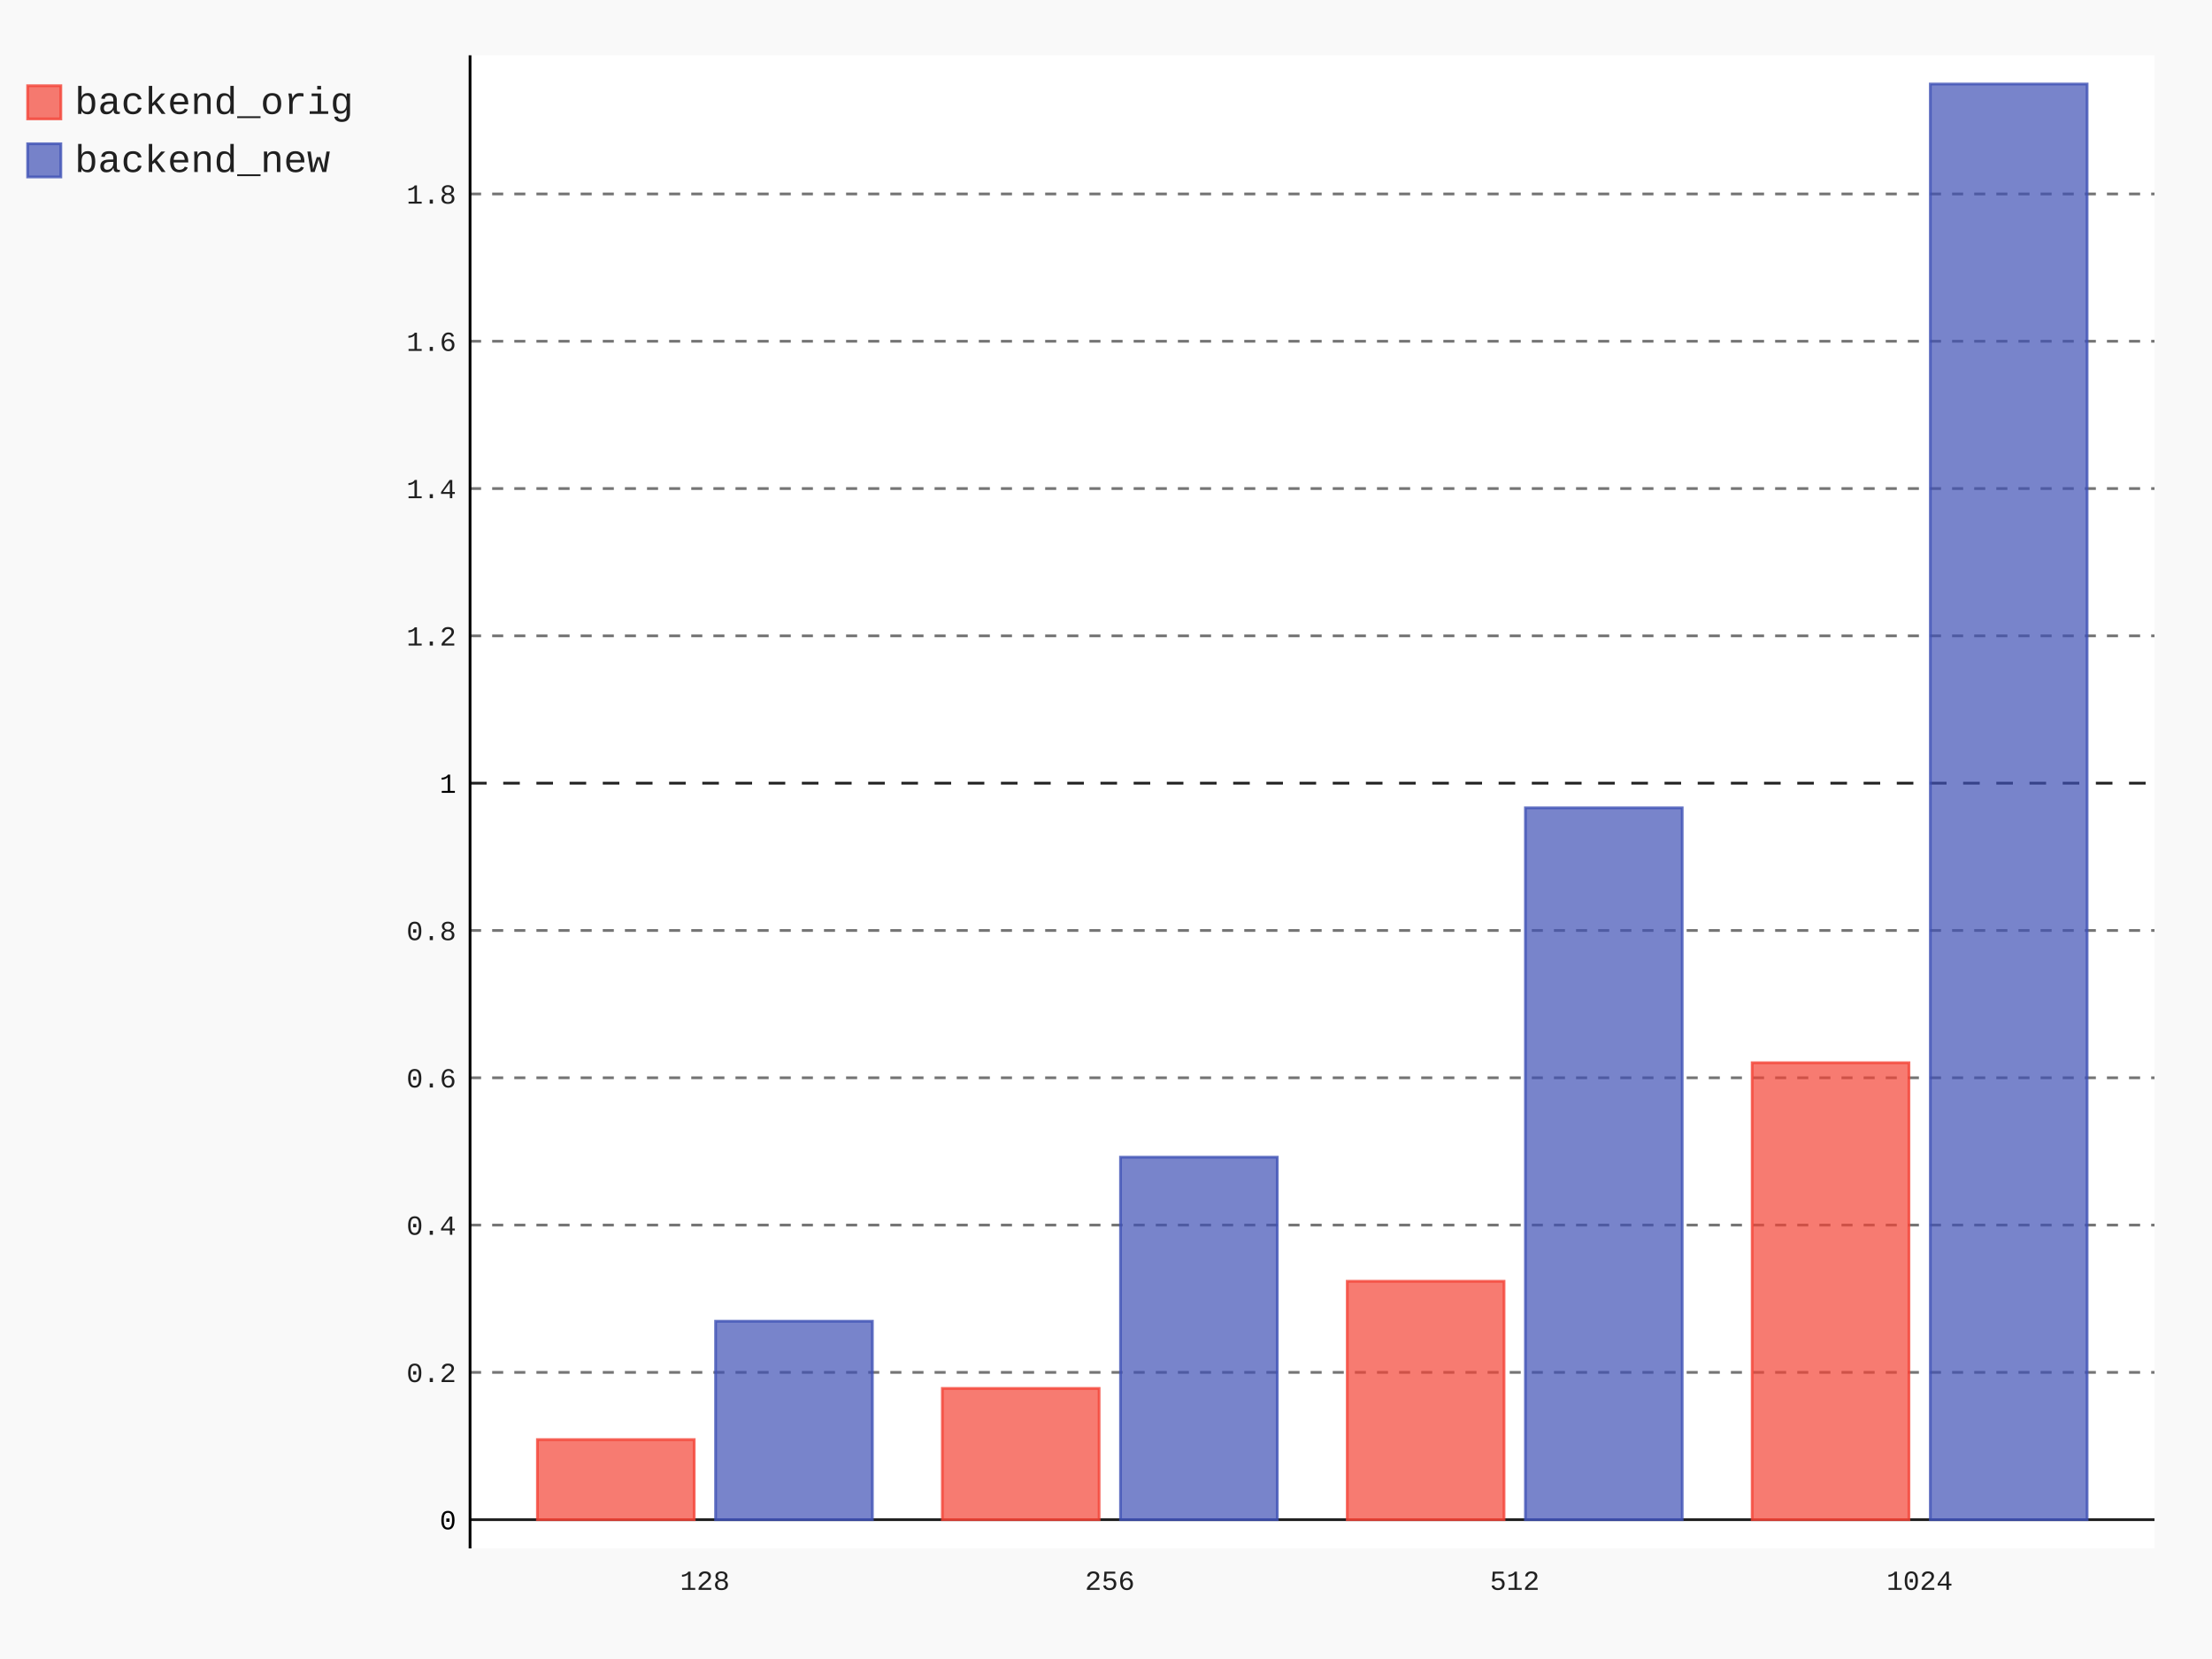
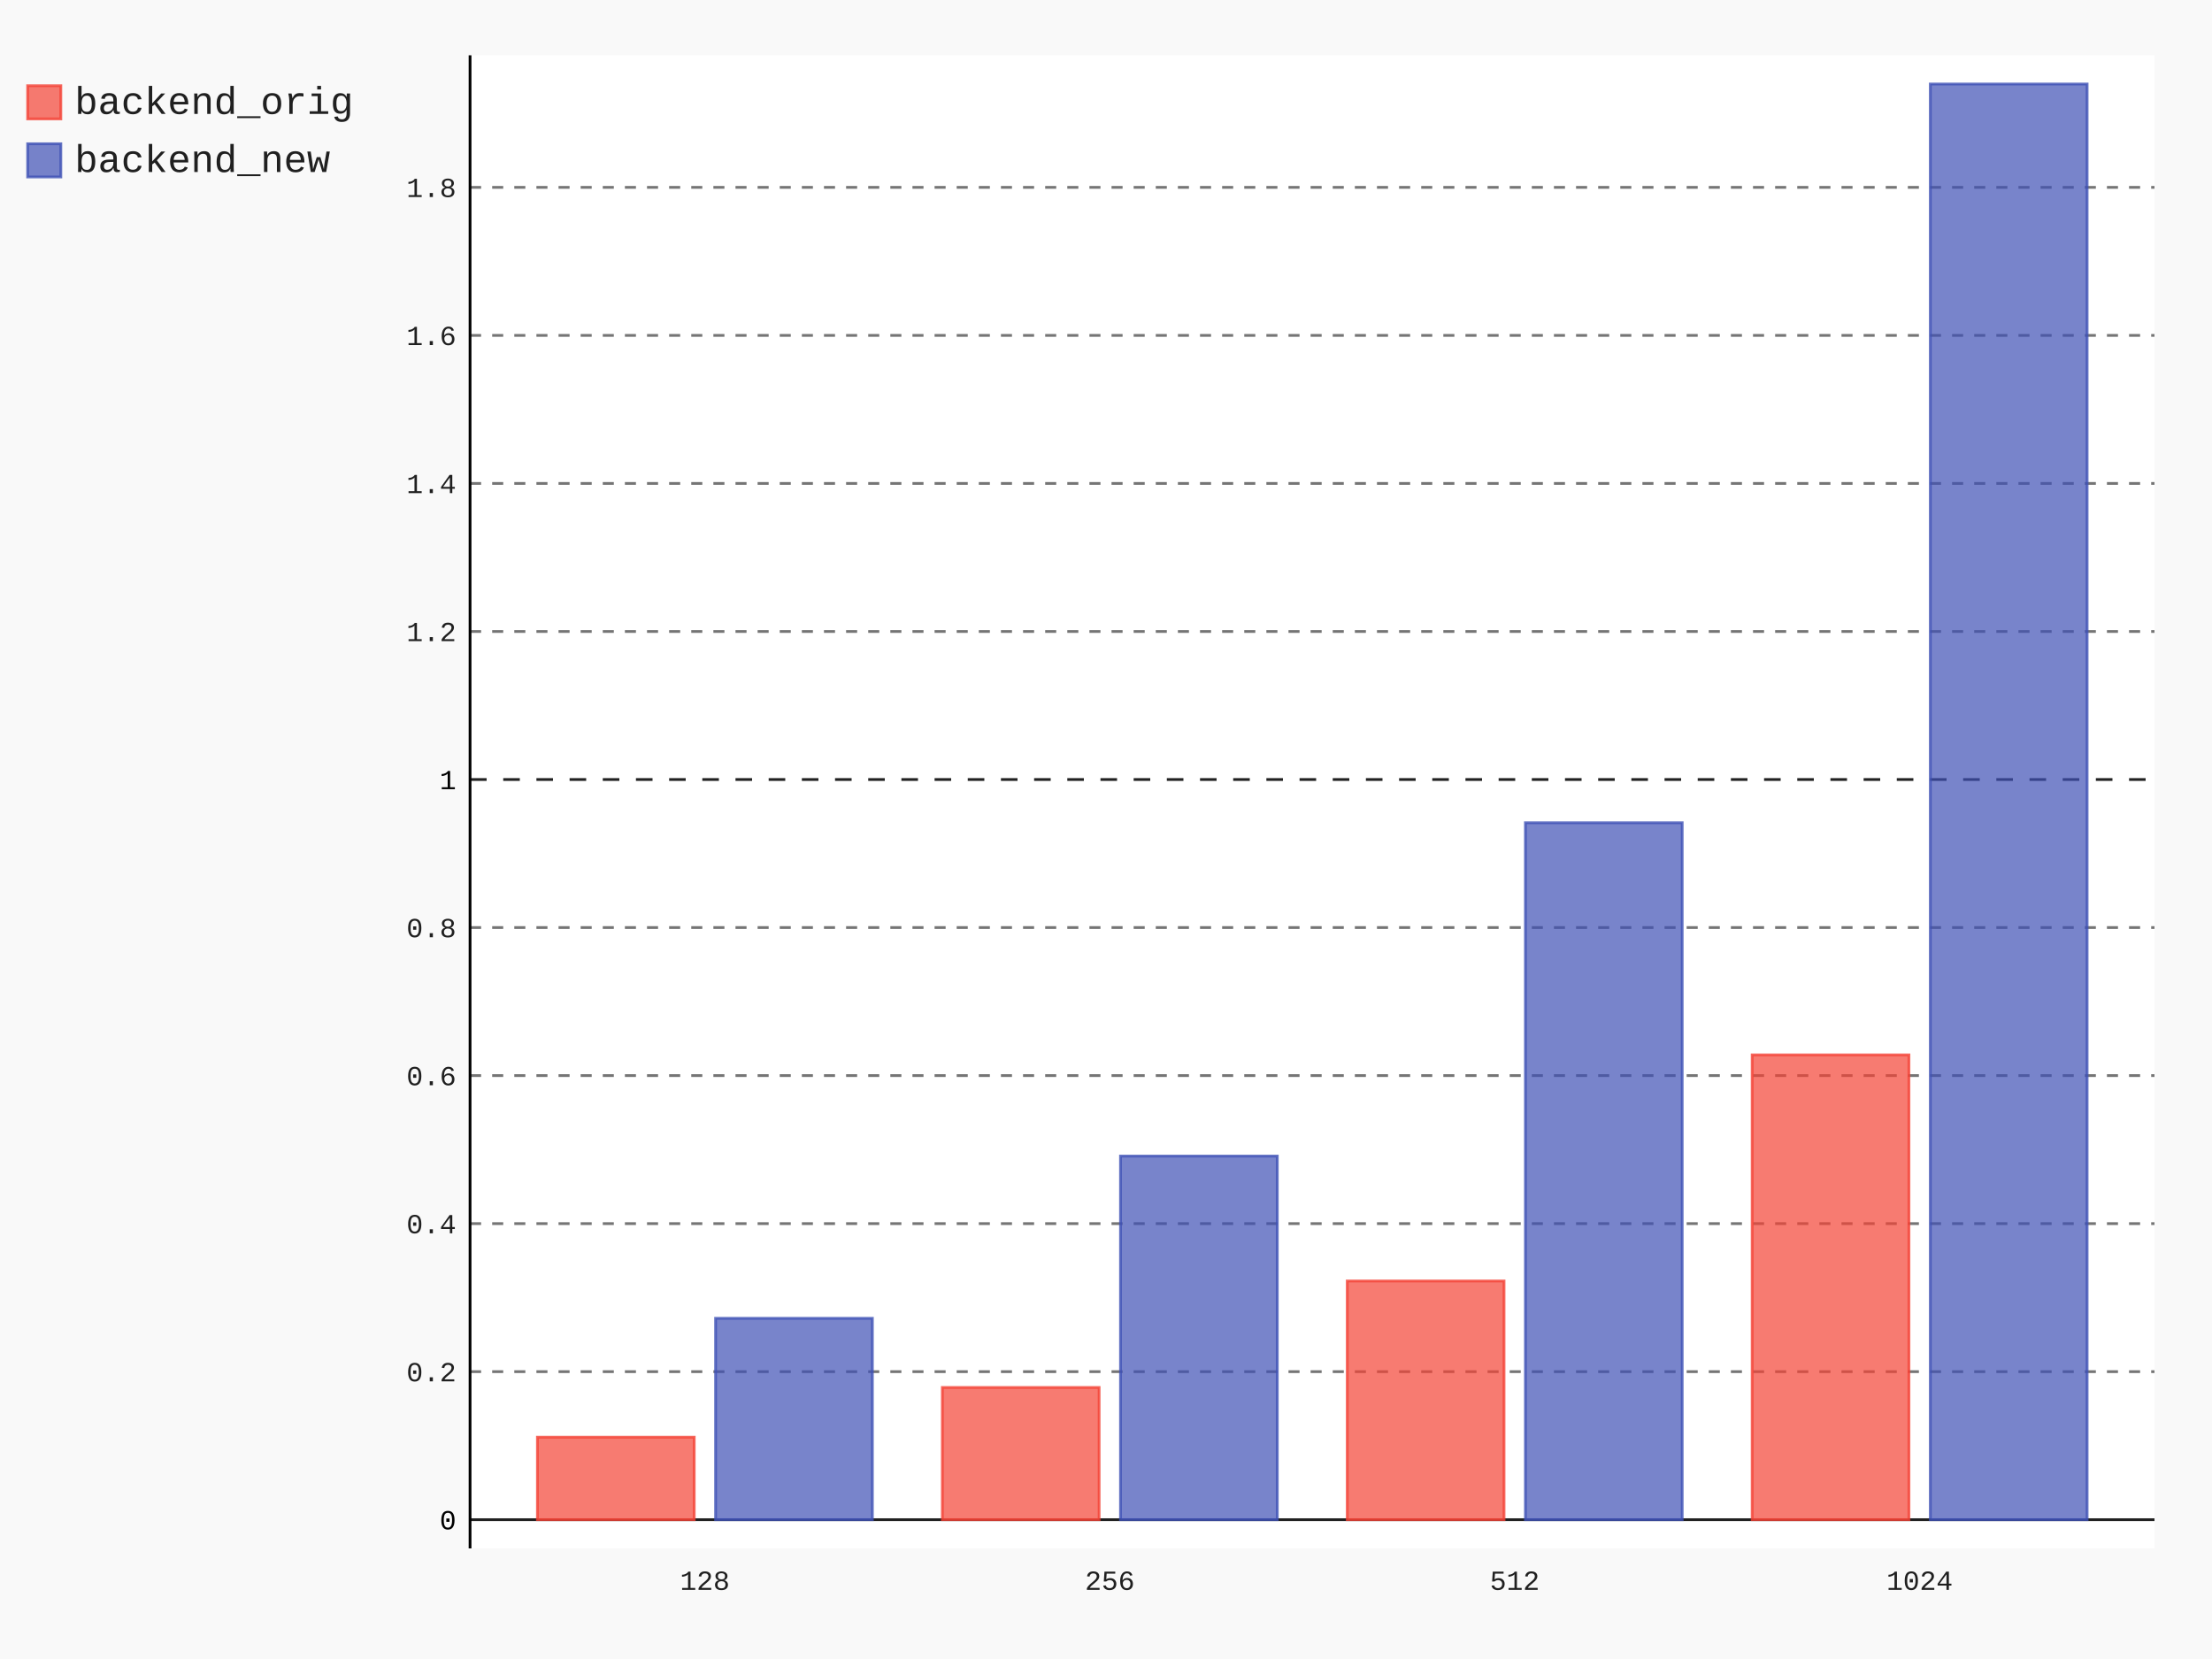
- <svg xmlns="http://www.w3.org/2000/svg" id="chart-50d191cf-76f1-4f8d-883f-01c76ba3672d" class="pygal-chart" viewBox="0 0 800 600">
+ <svg xmlns="http://www.w3.org/2000/svg" id="chart-e230ff25-48ed-47a6-ae8f-1ee34f0f0f22" class="pygal-chart" viewBox="0 0 800 600">
  <defs>
-     <style type="text/css">#chart-50d191cf-76f1-4f8d-883f-01c76ba3672d{-webkit-user-select:none;-webkit-font-smoothing:antialiased;font-family:Consolas,"Liberation Mono",Menlo,Courier,monospace}#chart-50d191cf-76f1-4f8d-883f-01c76ba3672d .title{font-family:Consolas,"Liberation Mono",Menlo,Courier,monospace;font-size:16px}#chart-50d191cf-76f1-4f8d-883f-01c76ba3672d .legends .legend text{font-family:Consolas,"Liberation Mono",Menlo,Courier,monospace;font-size:14px}#chart-50d191cf-76f1-4f8d-883f-01c76ba3672d .axis text{font-family:Consolas,"Liberation Mono",Menlo,Courier,monospace;font-size:10px}#chart-50d191cf-76f1-4f8d-883f-01c76ba3672d .axis text.major{font-family:Consolas,"Liberation Mono",Menlo,Courier,monospace;font-size:10px}#chart-50d191cf-76f1-4f8d-883f-01c76ba3672d .text-overlay text.value{font-family:Consolas,"Liberation Mono",Menlo,Courier,monospace;font-size:16px}#chart-50d191cf-76f1-4f8d-883f-01c76ba3672d .text-overlay text.label{font-family:Consolas,"Liberation Mono",Menlo,Courier,monospace;font-size:10px}#chart-50d191cf-76f1-4f8d-883f-01c76ba3672d .tooltip{font-family:Consolas,"Liberation Mono",Menlo,Courier,monospace;font-size:14px}#chart-50d191cf-76f1-4f8d-883f-01c76ba3672d text.no_data{font-family:Consolas,"Liberation Mono",Menlo,Courier,monospace;font-size:64px}
- #chart-50d191cf-76f1-4f8d-883f-01c76ba3672d{background-color:rgba(249,249,249,1)}#chart-50d191cf-76f1-4f8d-883f-01c76ba3672d path,#chart-50d191cf-76f1-4f8d-883f-01c76ba3672d line,#chart-50d191cf-76f1-4f8d-883f-01c76ba3672d rect,#chart-50d191cf-76f1-4f8d-883f-01c76ba3672d circle{-webkit-transition:150ms;-moz-transition:150ms;transition:150ms}#chart-50d191cf-76f1-4f8d-883f-01c76ba3672d .graph &gt; .background{fill:rgba(249,249,249,1)}#chart-50d191cf-76f1-4f8d-883f-01c76ba3672d .plot &gt; .background{fill:rgba(255,255,255,1)}#chart-50d191cf-76f1-4f8d-883f-01c76ba3672d .graph{fill:rgba(0,0,0,.87)}#chart-50d191cf-76f1-4f8d-883f-01c76ba3672d text.no_data{fill:rgba(0,0,0,1)}#chart-50d191cf-76f1-4f8d-883f-01c76ba3672d .title{fill:rgba(0,0,0,1)}#chart-50d191cf-76f1-4f8d-883f-01c76ba3672d .legends .legend text{fill:rgba(0,0,0,.87)}#chart-50d191cf-76f1-4f8d-883f-01c76ba3672d .legends .legend:hover text{fill:rgba(0,0,0,1)}#chart-50d191cf-76f1-4f8d-883f-01c76ba3672d .axis .line{stroke:rgba(0,0,0,1)}#chart-50d191cf-76f1-4f8d-883f-01c76ba3672d .axis .guide.line{stroke:rgba(0,0,0,.54)}#chart-50d191cf-76f1-4f8d-883f-01c76ba3672d .axis .major.line{stroke:rgba(0,0,0,.87)}#chart-50d191cf-76f1-4f8d-883f-01c76ba3672d .axis text.major{fill:rgba(0,0,0,1)}#chart-50d191cf-76f1-4f8d-883f-01c76ba3672d .axis.y .guides:hover .guide.line,#chart-50d191cf-76f1-4f8d-883f-01c76ba3672d .line-graph .axis.x .guides:hover .guide.line,#chart-50d191cf-76f1-4f8d-883f-01c76ba3672d .stackedline-graph .axis.x .guides:hover .guide.line,#chart-50d191cf-76f1-4f8d-883f-01c76ba3672d .xy-graph .axis.x .guides:hover .guide.line{stroke:rgba(0,0,0,1)}#chart-50d191cf-76f1-4f8d-883f-01c76ba3672d .axis .guides:hover text{fill:rgba(0,0,0,1)}#chart-50d191cf-76f1-4f8d-883f-01c76ba3672d .reactive{fill-opacity:.7;stroke-opacity:.8}#chart-50d191cf-76f1-4f8d-883f-01c76ba3672d .ci{stroke:rgba(0,0,0,.87)}#chart-50d191cf-76f1-4f8d-883f-01c76ba3672d .reactive.active,#chart-50d191cf-76f1-4f8d-883f-01c76ba3672d .active .reactive{fill-opacity:.8;stroke-opacity:.9;stroke-width:4}#chart-50d191cf-76f1-4f8d-883f-01c76ba3672d .ci .reactive.active{stroke-width:1.5}#chart-50d191cf-76f1-4f8d-883f-01c76ba3672d .series text{fill:rgba(0,0,0,1)}#chart-50d191cf-76f1-4f8d-883f-01c76ba3672d .tooltip rect{fill:rgba(255,255,255,1);stroke:rgba(0,0,0,1);-webkit-transition:opacity 150ms;-moz-transition:opacity 150ms;transition:opacity 150ms}#chart-50d191cf-76f1-4f8d-883f-01c76ba3672d .tooltip .label{fill:rgba(0,0,0,.87)}#chart-50d191cf-76f1-4f8d-883f-01c76ba3672d .tooltip .label{fill:rgba(0,0,0,.87)}#chart-50d191cf-76f1-4f8d-883f-01c76ba3672d .tooltip .legend{font-size:.8em;fill:rgba(0,0,0,.54)}#chart-50d191cf-76f1-4f8d-883f-01c76ba3672d .tooltip .x_label{font-size:.6em;fill:rgba(0,0,0,1)}#chart-50d191cf-76f1-4f8d-883f-01c76ba3672d .tooltip .xlink{font-size:.5em;text-decoration:underline}#chart-50d191cf-76f1-4f8d-883f-01c76ba3672d .tooltip .value{font-size:1.5em}#chart-50d191cf-76f1-4f8d-883f-01c76ba3672d .bound{font-size:.5em}#chart-50d191cf-76f1-4f8d-883f-01c76ba3672d .max-value{font-size:.75em;fill:rgba(0,0,0,.54)}#chart-50d191cf-76f1-4f8d-883f-01c76ba3672d .map-element{fill:rgba(255,255,255,1);stroke:rgba(0,0,0,.54) !important}#chart-50d191cf-76f1-4f8d-883f-01c76ba3672d .map-element .reactive{fill-opacity:inherit;stroke-opacity:inherit}#chart-50d191cf-76f1-4f8d-883f-01c76ba3672d .color-0,#chart-50d191cf-76f1-4f8d-883f-01c76ba3672d .color-0 a:visited{stroke:#F44336;fill:#F44336}#chart-50d191cf-76f1-4f8d-883f-01c76ba3672d .color-1,#chart-50d191cf-76f1-4f8d-883f-01c76ba3672d .color-1 a:visited{stroke:#3F51B5;fill:#3F51B5}#chart-50d191cf-76f1-4f8d-883f-01c76ba3672d .text-overlay .color-0 text{fill:black}#chart-50d191cf-76f1-4f8d-883f-01c76ba3672d .text-overlay .color-1 text{fill:black}
- #chart-50d191cf-76f1-4f8d-883f-01c76ba3672d text.no_data{text-anchor:middle}#chart-50d191cf-76f1-4f8d-883f-01c76ba3672d .guide.line{fill:none}#chart-50d191cf-76f1-4f8d-883f-01c76ba3672d .centered{text-anchor:middle}#chart-50d191cf-76f1-4f8d-883f-01c76ba3672d .title{text-anchor:middle}#chart-50d191cf-76f1-4f8d-883f-01c76ba3672d .legends .legend text{fill-opacity:1}#chart-50d191cf-76f1-4f8d-883f-01c76ba3672d .axis.x text{text-anchor:middle}#chart-50d191cf-76f1-4f8d-883f-01c76ba3672d .axis.x:not(.web) text[transform]{text-anchor:start}#chart-50d191cf-76f1-4f8d-883f-01c76ba3672d .axis.x:not(.web) text[transform].backwards{text-anchor:end}#chart-50d191cf-76f1-4f8d-883f-01c76ba3672d .axis.y text{text-anchor:end}#chart-50d191cf-76f1-4f8d-883f-01c76ba3672d .axis.y text[transform].backwards{text-anchor:start}#chart-50d191cf-76f1-4f8d-883f-01c76ba3672d .axis.y2 text{text-anchor:start}#chart-50d191cf-76f1-4f8d-883f-01c76ba3672d .axis.y2 text[transform].backwards{text-anchor:end}#chart-50d191cf-76f1-4f8d-883f-01c76ba3672d .axis .guide.line{stroke-dasharray:4,4}#chart-50d191cf-76f1-4f8d-883f-01c76ba3672d .axis .major.guide.line{stroke-dasharray:6,6}#chart-50d191cf-76f1-4f8d-883f-01c76ba3672d .horizontal .axis.y .guide.line,#chart-50d191cf-76f1-4f8d-883f-01c76ba3672d .horizontal .axis.y2 .guide.line,#chart-50d191cf-76f1-4f8d-883f-01c76ba3672d .vertical .axis.x .guide.line{opacity:0}#chart-50d191cf-76f1-4f8d-883f-01c76ba3672d .horizontal .axis.always_show .guide.line,#chart-50d191cf-76f1-4f8d-883f-01c76ba3672d .vertical .axis.always_show .guide.line{opacity:1 !important}#chart-50d191cf-76f1-4f8d-883f-01c76ba3672d .axis.y .guides:hover .guide.line,#chart-50d191cf-76f1-4f8d-883f-01c76ba3672d .axis.y2 .guides:hover .guide.line,#chart-50d191cf-76f1-4f8d-883f-01c76ba3672d .axis.x .guides:hover .guide.line{opacity:1}#chart-50d191cf-76f1-4f8d-883f-01c76ba3672d .axis .guides:hover text{opacity:1}#chart-50d191cf-76f1-4f8d-883f-01c76ba3672d .nofill{fill:none}#chart-50d191cf-76f1-4f8d-883f-01c76ba3672d .subtle-fill{fill-opacity:.2}#chart-50d191cf-76f1-4f8d-883f-01c76ba3672d .dot{stroke-width:1px;fill-opacity:1}#chart-50d191cf-76f1-4f8d-883f-01c76ba3672d .dot.active{stroke-width:5px}#chart-50d191cf-76f1-4f8d-883f-01c76ba3672d .dot.negative{fill:transparent}#chart-50d191cf-76f1-4f8d-883f-01c76ba3672d text,#chart-50d191cf-76f1-4f8d-883f-01c76ba3672d tspan{stroke:none !important}#chart-50d191cf-76f1-4f8d-883f-01c76ba3672d .series text.active{opacity:1}#chart-50d191cf-76f1-4f8d-883f-01c76ba3672d .tooltip rect{fill-opacity:.95;stroke-width:.5}#chart-50d191cf-76f1-4f8d-883f-01c76ba3672d .tooltip text{fill-opacity:1}#chart-50d191cf-76f1-4f8d-883f-01c76ba3672d .showable{visibility:hidden}#chart-50d191cf-76f1-4f8d-883f-01c76ba3672d .showable.shown{visibility:visible}#chart-50d191cf-76f1-4f8d-883f-01c76ba3672d .gauge-background{fill:rgba(229,229,229,1);stroke:none}#chart-50d191cf-76f1-4f8d-883f-01c76ba3672d .bg-lines{stroke:rgba(249,249,249,1);stroke-width:2px}</style>
+     <style type="text/css">#chart-e230ff25-48ed-47a6-ae8f-1ee34f0f0f22{-webkit-user-select:none;-webkit-font-smoothing:antialiased;font-family:Consolas,"Liberation Mono",Menlo,Courier,monospace}#chart-e230ff25-48ed-47a6-ae8f-1ee34f0f0f22 .title{font-family:Consolas,"Liberation Mono",Menlo,Courier,monospace;font-size:16px}#chart-e230ff25-48ed-47a6-ae8f-1ee34f0f0f22 .legends .legend text{font-family:Consolas,"Liberation Mono",Menlo,Courier,monospace;font-size:14px}#chart-e230ff25-48ed-47a6-ae8f-1ee34f0f0f22 .axis text{font-family:Consolas,"Liberation Mono",Menlo,Courier,monospace;font-size:10px}#chart-e230ff25-48ed-47a6-ae8f-1ee34f0f0f22 .axis text.major{font-family:Consolas,"Liberation Mono",Menlo,Courier,monospace;font-size:10px}#chart-e230ff25-48ed-47a6-ae8f-1ee34f0f0f22 .text-overlay text.value{font-family:Consolas,"Liberation Mono",Menlo,Courier,monospace;font-size:16px}#chart-e230ff25-48ed-47a6-ae8f-1ee34f0f0f22 .text-overlay text.label{font-family:Consolas,"Liberation Mono",Menlo,Courier,monospace;font-size:10px}#chart-e230ff25-48ed-47a6-ae8f-1ee34f0f0f22 .tooltip{font-family:Consolas,"Liberation Mono",Menlo,Courier,monospace;font-size:14px}#chart-e230ff25-48ed-47a6-ae8f-1ee34f0f0f22 text.no_data{font-family:Consolas,"Liberation Mono",Menlo,Courier,monospace;font-size:64px}
+ #chart-e230ff25-48ed-47a6-ae8f-1ee34f0f0f22{background-color:rgba(249,249,249,1)}#chart-e230ff25-48ed-47a6-ae8f-1ee34f0f0f22 path,#chart-e230ff25-48ed-47a6-ae8f-1ee34f0f0f22 line,#chart-e230ff25-48ed-47a6-ae8f-1ee34f0f0f22 rect,#chart-e230ff25-48ed-47a6-ae8f-1ee34f0f0f22 circle{-webkit-transition:150ms;-moz-transition:150ms;transition:150ms}#chart-e230ff25-48ed-47a6-ae8f-1ee34f0f0f22 .graph &gt; .background{fill:rgba(249,249,249,1)}#chart-e230ff25-48ed-47a6-ae8f-1ee34f0f0f22 .plot &gt; .background{fill:rgba(255,255,255,1)}#chart-e230ff25-48ed-47a6-ae8f-1ee34f0f0f22 .graph{fill:rgba(0,0,0,.87)}#chart-e230ff25-48ed-47a6-ae8f-1ee34f0f0f22 text.no_data{fill:rgba(0,0,0,1)}#chart-e230ff25-48ed-47a6-ae8f-1ee34f0f0f22 .title{fill:rgba(0,0,0,1)}#chart-e230ff25-48ed-47a6-ae8f-1ee34f0f0f22 .legends .legend text{fill:rgba(0,0,0,.87)}#chart-e230ff25-48ed-47a6-ae8f-1ee34f0f0f22 .legends .legend:hover text{fill:rgba(0,0,0,1)}#chart-e230ff25-48ed-47a6-ae8f-1ee34f0f0f22 .axis .line{stroke:rgba(0,0,0,1)}#chart-e230ff25-48ed-47a6-ae8f-1ee34f0f0f22 .axis .guide.line{stroke:rgba(0,0,0,.54)}#chart-e230ff25-48ed-47a6-ae8f-1ee34f0f0f22 .axis .major.line{stroke:rgba(0,0,0,.87)}#chart-e230ff25-48ed-47a6-ae8f-1ee34f0f0f22 .axis text.major{fill:rgba(0,0,0,1)}#chart-e230ff25-48ed-47a6-ae8f-1ee34f0f0f22 .axis.y .guides:hover .guide.line,#chart-e230ff25-48ed-47a6-ae8f-1ee34f0f0f22 .line-graph .axis.x .guides:hover .guide.line,#chart-e230ff25-48ed-47a6-ae8f-1ee34f0f0f22 .stackedline-graph .axis.x .guides:hover .guide.line,#chart-e230ff25-48ed-47a6-ae8f-1ee34f0f0f22 .xy-graph .axis.x .guides:hover .guide.line{stroke:rgba(0,0,0,1)}#chart-e230ff25-48ed-47a6-ae8f-1ee34f0f0f22 .axis .guides:hover text{fill:rgba(0,0,0,1)}#chart-e230ff25-48ed-47a6-ae8f-1ee34f0f0f22 .reactive{fill-opacity:.7;stroke-opacity:.8}#chart-e230ff25-48ed-47a6-ae8f-1ee34f0f0f22 .ci{stroke:rgba(0,0,0,.87)}#chart-e230ff25-48ed-47a6-ae8f-1ee34f0f0f22 .reactive.active,#chart-e230ff25-48ed-47a6-ae8f-1ee34f0f0f22 .active .reactive{fill-opacity:.8;stroke-opacity:.9;stroke-width:4}#chart-e230ff25-48ed-47a6-ae8f-1ee34f0f0f22 .ci .reactive.active{stroke-width:1.5}#chart-e230ff25-48ed-47a6-ae8f-1ee34f0f0f22 .series text{fill:rgba(0,0,0,1)}#chart-e230ff25-48ed-47a6-ae8f-1ee34f0f0f22 .tooltip rect{fill:rgba(255,255,255,1);stroke:rgba(0,0,0,1);-webkit-transition:opacity 150ms;-moz-transition:opacity 150ms;transition:opacity 150ms}#chart-e230ff25-48ed-47a6-ae8f-1ee34f0f0f22 .tooltip .label{fill:rgba(0,0,0,.87)}#chart-e230ff25-48ed-47a6-ae8f-1ee34f0f0f22 .tooltip .label{fill:rgba(0,0,0,.87)}#chart-e230ff25-48ed-47a6-ae8f-1ee34f0f0f22 .tooltip .legend{font-size:.8em;fill:rgba(0,0,0,.54)}#chart-e230ff25-48ed-47a6-ae8f-1ee34f0f0f22 .tooltip .x_label{font-size:.6em;fill:rgba(0,0,0,1)}#chart-e230ff25-48ed-47a6-ae8f-1ee34f0f0f22 .tooltip .xlink{font-size:.5em;text-decoration:underline}#chart-e230ff25-48ed-47a6-ae8f-1ee34f0f0f22 .tooltip .value{font-size:1.5em}#chart-e230ff25-48ed-47a6-ae8f-1ee34f0f0f22 .bound{font-size:.5em}#chart-e230ff25-48ed-47a6-ae8f-1ee34f0f0f22 .max-value{font-size:.75em;fill:rgba(0,0,0,.54)}#chart-e230ff25-48ed-47a6-ae8f-1ee34f0f0f22 .map-element{fill:rgba(255,255,255,1);stroke:rgba(0,0,0,.54) !important}#chart-e230ff25-48ed-47a6-ae8f-1ee34f0f0f22 .map-element .reactive{fill-opacity:inherit;stroke-opacity:inherit}#chart-e230ff25-48ed-47a6-ae8f-1ee34f0f0f22 .color-0,#chart-e230ff25-48ed-47a6-ae8f-1ee34f0f0f22 .color-0 a:visited{stroke:#F44336;fill:#F44336}#chart-e230ff25-48ed-47a6-ae8f-1ee34f0f0f22 .color-1,#chart-e230ff25-48ed-47a6-ae8f-1ee34f0f0f22 .color-1 a:visited{stroke:#3F51B5;fill:#3F51B5}#chart-e230ff25-48ed-47a6-ae8f-1ee34f0f0f22 .text-overlay .color-0 text{fill:black}#chart-e230ff25-48ed-47a6-ae8f-1ee34f0f0f22 .text-overlay .color-1 text{fill:black}
+ #chart-e230ff25-48ed-47a6-ae8f-1ee34f0f0f22 text.no_data{text-anchor:middle}#chart-e230ff25-48ed-47a6-ae8f-1ee34f0f0f22 .guide.line{fill:none}#chart-e230ff25-48ed-47a6-ae8f-1ee34f0f0f22 .centered{text-anchor:middle}#chart-e230ff25-48ed-47a6-ae8f-1ee34f0f0f22 .title{text-anchor:middle}#chart-e230ff25-48ed-47a6-ae8f-1ee34f0f0f22 .legends .legend text{fill-opacity:1}#chart-e230ff25-48ed-47a6-ae8f-1ee34f0f0f22 .axis.x text{text-anchor:middle}#chart-e230ff25-48ed-47a6-ae8f-1ee34f0f0f22 .axis.x:not(.web) text[transform]{text-anchor:start}#chart-e230ff25-48ed-47a6-ae8f-1ee34f0f0f22 .axis.x:not(.web) text[transform].backwards{text-anchor:end}#chart-e230ff25-48ed-47a6-ae8f-1ee34f0f0f22 .axis.y text{text-anchor:end}#chart-e230ff25-48ed-47a6-ae8f-1ee34f0f0f22 .axis.y text[transform].backwards{text-anchor:start}#chart-e230ff25-48ed-47a6-ae8f-1ee34f0f0f22 .axis.y2 text{text-anchor:start}#chart-e230ff25-48ed-47a6-ae8f-1ee34f0f0f22 .axis.y2 text[transform].backwards{text-anchor:end}#chart-e230ff25-48ed-47a6-ae8f-1ee34f0f0f22 .axis .guide.line{stroke-dasharray:4,4}#chart-e230ff25-48ed-47a6-ae8f-1ee34f0f0f22 .axis .major.guide.line{stroke-dasharray:6,6}#chart-e230ff25-48ed-47a6-ae8f-1ee34f0f0f22 .horizontal .axis.y .guide.line,#chart-e230ff25-48ed-47a6-ae8f-1ee34f0f0f22 .horizontal .axis.y2 .guide.line,#chart-e230ff25-48ed-47a6-ae8f-1ee34f0f0f22 .vertical .axis.x .guide.line{opacity:0}#chart-e230ff25-48ed-47a6-ae8f-1ee34f0f0f22 .horizontal .axis.always_show .guide.line,#chart-e230ff25-48ed-47a6-ae8f-1ee34f0f0f22 .vertical .axis.always_show .guide.line{opacity:1 !important}#chart-e230ff25-48ed-47a6-ae8f-1ee34f0f0f22 .axis.y .guides:hover .guide.line,#chart-e230ff25-48ed-47a6-ae8f-1ee34f0f0f22 .axis.y2 .guides:hover .guide.line,#chart-e230ff25-48ed-47a6-ae8f-1ee34f0f0f22 .axis.x .guides:hover .guide.line{opacity:1}#chart-e230ff25-48ed-47a6-ae8f-1ee34f0f0f22 .axis .guides:hover text{opacity:1}#chart-e230ff25-48ed-47a6-ae8f-1ee34f0f0f22 .nofill{fill:none}#chart-e230ff25-48ed-47a6-ae8f-1ee34f0f0f22 .subtle-fill{fill-opacity:.2}#chart-e230ff25-48ed-47a6-ae8f-1ee34f0f0f22 .dot{stroke-width:1px;fill-opacity:1}#chart-e230ff25-48ed-47a6-ae8f-1ee34f0f0f22 .dot.active{stroke-width:5px}#chart-e230ff25-48ed-47a6-ae8f-1ee34f0f0f22 .dot.negative{fill:transparent}#chart-e230ff25-48ed-47a6-ae8f-1ee34f0f0f22 text,#chart-e230ff25-48ed-47a6-ae8f-1ee34f0f0f22 tspan{stroke:none !important}#chart-e230ff25-48ed-47a6-ae8f-1ee34f0f0f22 .series text.active{opacity:1}#chart-e230ff25-48ed-47a6-ae8f-1ee34f0f0f22 .tooltip rect{fill-opacity:.95;stroke-width:.5}#chart-e230ff25-48ed-47a6-ae8f-1ee34f0f0f22 .tooltip text{fill-opacity:1}#chart-e230ff25-48ed-47a6-ae8f-1ee34f0f0f22 .showable{visibility:hidden}#chart-e230ff25-48ed-47a6-ae8f-1ee34f0f0f22 .showable.shown{visibility:visible}#chart-e230ff25-48ed-47a6-ae8f-1ee34f0f0f22 .gauge-background{fill:rgba(229,229,229,1);stroke:none}#chart-e230ff25-48ed-47a6-ae8f-1ee34f0f0f22 .bg-lines{stroke:rgba(249,249,249,1);stroke-width:2px}</style>
  </defs>
  <g class="graph bar-graph vertical">
    <rect x="0" y="0" width="800" height="600" class="background" />
    <g transform="translate(170, 20)" class="plot">
      <rect x="0" y="0" width="609.2" height="540" class="background" />
      <g class="axis y always_show">
        <g class="guides">
          <path d="M0 529.615 h609.2" class="axis major line" />
          <text x="-5" y="533.115" class="major">0</text>
        </g>
        <g class="guides">
-           <path d="M0 476.341 h609.2" class="guide line" />
-           <text x="-5" y="479.841" class="">0.2</text>
+           <path d="M0 476.076 h609.2" class="guide line" />
+           <text x="-5" y="479.576" class="">0.2</text>
        </g>
        <g class="guides">
-           <path d="M0 423.066 h609.2" class="guide line" />
-           <text x="-5" y="426.566" class="">0.4</text>
+           <path d="M0 422.537 h609.2" class="guide line" />
+           <text x="-5" y="426.037" class="">0.4</text>
        </g>
        <g class="guides">
-           <path d="M0 369.792 h609.2" class="guide line" />
-           <text x="-5" y="373.292" class="">0.6</text>
+           <path d="M0 368.998 h609.2" class="guide line" />
+           <text x="-5" y="372.498" class="">0.6</text>
        </g>
        <g class="guides">
-           <path d="M0 316.517 h609.2" class="guide line" />
-           <text x="-5" y="320.017" class="">0.8</text>
+           <path d="M0 315.459 h609.2" class="guide line" />
+           <text x="-5" y="318.959" class="">0.8</text>
        </g>
        <g class="guides">
-           <path d="M0 263.243 h609.2" class="major guide line" />
-           <text x="-5" y="266.743" class="major">1</text>
+           <path d="M0 261.92 h609.2" class="major guide line" />
+           <text x="-5" y="265.42" class="major">1</text>
        </g>
        <g class="guides">
-           <path d="M0 209.968 h609.2" class="guide line" />
-           <text x="-5" y="213.468" class="">1.2</text>
+           <path d="M0 208.38 h609.2" class="guide line" />
+           <text x="-5" y="211.88" class="">1.2</text>
        </g>
        <g class="guides">
-           <path d="M0 156.694 h609.2" class="guide line" />
-           <text x="-5" y="160.194" class="">1.4</text>
+           <path d="M0 154.841 h609.2" class="guide line" />
+           <text x="-5" y="158.341" class="">1.4</text>
        </g>
        <g class="guides">
-           <path d="M0 103.419 h609.2" class="guide line" />
-           <text x="-5" y="106.919" class="">1.6</text>
+           <path d="M0 101.302 h609.2" class="guide line" />
+           <text x="-5" y="104.802" class="">1.6</text>
        </g>
        <g class="guides">
-           <path d="M0 50.145 h609.2" class="guide line" />
-           <text x="-5" y="53.645" class="">1.8</text>
+           <path d="M0 47.763 h609.2" class="guide line" />
+           <text x="-5" y="51.263" class="">1.8</text>
        </g>
      </g>
      <g class="axis x">
        <path d="M0 0 v540" class="line" />
        <g class="guides">
          <path d="M84.937 0 v540" class="guide line" />
          <text x="84.937" y="555.0" class="">128</text>
        </g>
        <g class="guides">
          <path d="M231.379 0 v540" class="guide line" />
          <text x="231.379" y="555.0" class="">256</text>
        </g>
        <g class="guides">
          <path d="M377.821 0 v540" class="guide line" />
          <text x="377.821" y="555.0" class="">512</text>
        </g>
        <g class="guides">
          <path d="M524.263 0 v540" class="guide line" />
          <text x="524.263" y="555.0" class="">1024</text>
        </g>
      </g>
      <g class="series serie-0 color-0">
        <g class="bars">
          <g class="bar">
-             <rect x="24.368" y="500.649" rx="0" ry="0" width="56.702" height="28.966" class="rect reactive tooltip-trigger" />
+             <rect x="24.368" y="499.782" rx="0" ry="0" width="56.702" height="29.834" class="rect reactive tooltip-trigger" />
          </g>
          <g class="bar">
-             <rect x="170.81" y="482.139" rx="0" ry="0" width="56.702" height="47.476" class="rect reactive tooltip-trigger" />
+             <rect x="170.81" y="481.796" rx="0" ry="0" width="56.702" height="47.819" class="rect reactive tooltip-trigger" />
          </g>
          <g class="bar">
-             <rect x="317.253" y="443.387" rx="0" ry="0" width="56.702" height="86.228" class="rect reactive tooltip-trigger" />
+             <rect x="317.253" y="443.29" rx="0" ry="0" width="56.702" height="86.325" class="rect reactive tooltip-trigger" />
          </g>
          <g class="bar">
-             <rect x="463.695" y="364.358" rx="0" ry="0" width="56.702" height="165.257" class="rect reactive tooltip-trigger" />
+             <rect x="463.695" y="361.51" rx="0" ry="0" width="56.702" height="168.106" class="rect reactive tooltip-trigger" />
          </g>
        </g>
      </g>
      <g class="series serie-1 color-1">
        <g class="bars">
          <g class="bar">
-             <rect x="88.803" y="457.837" rx="0" ry="0" width="56.702" height="71.778" class="rect reactive tooltip-trigger" />
+             <rect x="88.803" y="456.782" rx="0" ry="0" width="56.702" height="72.833" class="rect reactive tooltip-trigger" />
          </g>
          <g class="bar">
-             <rect x="235.245" y="398.515" rx="0" ry="0" width="56.702" height="131.1" class="rect reactive tooltip-trigger" />
+             <rect x="235.245" y="398.112" rx="0" ry="0" width="56.702" height="131.503" class="rect reactive tooltip-trigger" />
          </g>
          <g class="bar">
-             <rect x="381.687" y="272.156" rx="0" ry="0" width="56.702" height="257.459" class="rect reactive tooltip-trigger" />
+             <rect x="381.687" y="277.56" rx="0" ry="0" width="56.702" height="252.055" class="rect reactive tooltip-trigger" />
          </g>
          <g class="bar">
            <rect x="528.13" y="10.385" rx="0" ry="0" width="56.702" height="519.231" class="rect reactive tooltip-trigger" />
          </g>
        </g>
      </g>
    </g>
    <g class="titles" />
    <g transform="translate(170, 20)" class="plot overlay">
      <g class="series serie-0 color-0" />
      <g class="series serie-1 color-1" />
    </g>
    <g transform="translate(170, 20)" class="plot text-overlay">
      <g class="series serie-0 color-0" />
      <g class="series serie-1 color-1" />
    </g>
    <g transform="translate(170, 20)" class="plot tooltip-overlay">
      <g transform="translate(0 0)" style="opacity: 0" class="tooltip">
        <rect rx="0" ry="0" width="0" height="0" class="tooltip-box" />
        <g class="text" />
      </g>
    </g>
    <g transform="translate(10, 30)" class="legends">
      <g id="activate-serie-0" class="legend reactive activate-serie">
        <rect x="0.0" y="1.0" width="12" height="12" class="color-0 reactive" />
        <text x="17.0" y="11.2">backend_orig</text>
      </g>
      <g id="activate-serie-1" class="legend reactive activate-serie">
        <rect x="0.0" y="22.0" width="12" height="12" class="color-1 reactive" />
        <text x="17.0" y="32.2">backend_new</text>
      </g>
    </g>
    <g transform="translate(790, 30)" class="legends" />
  </g>
</svg>
